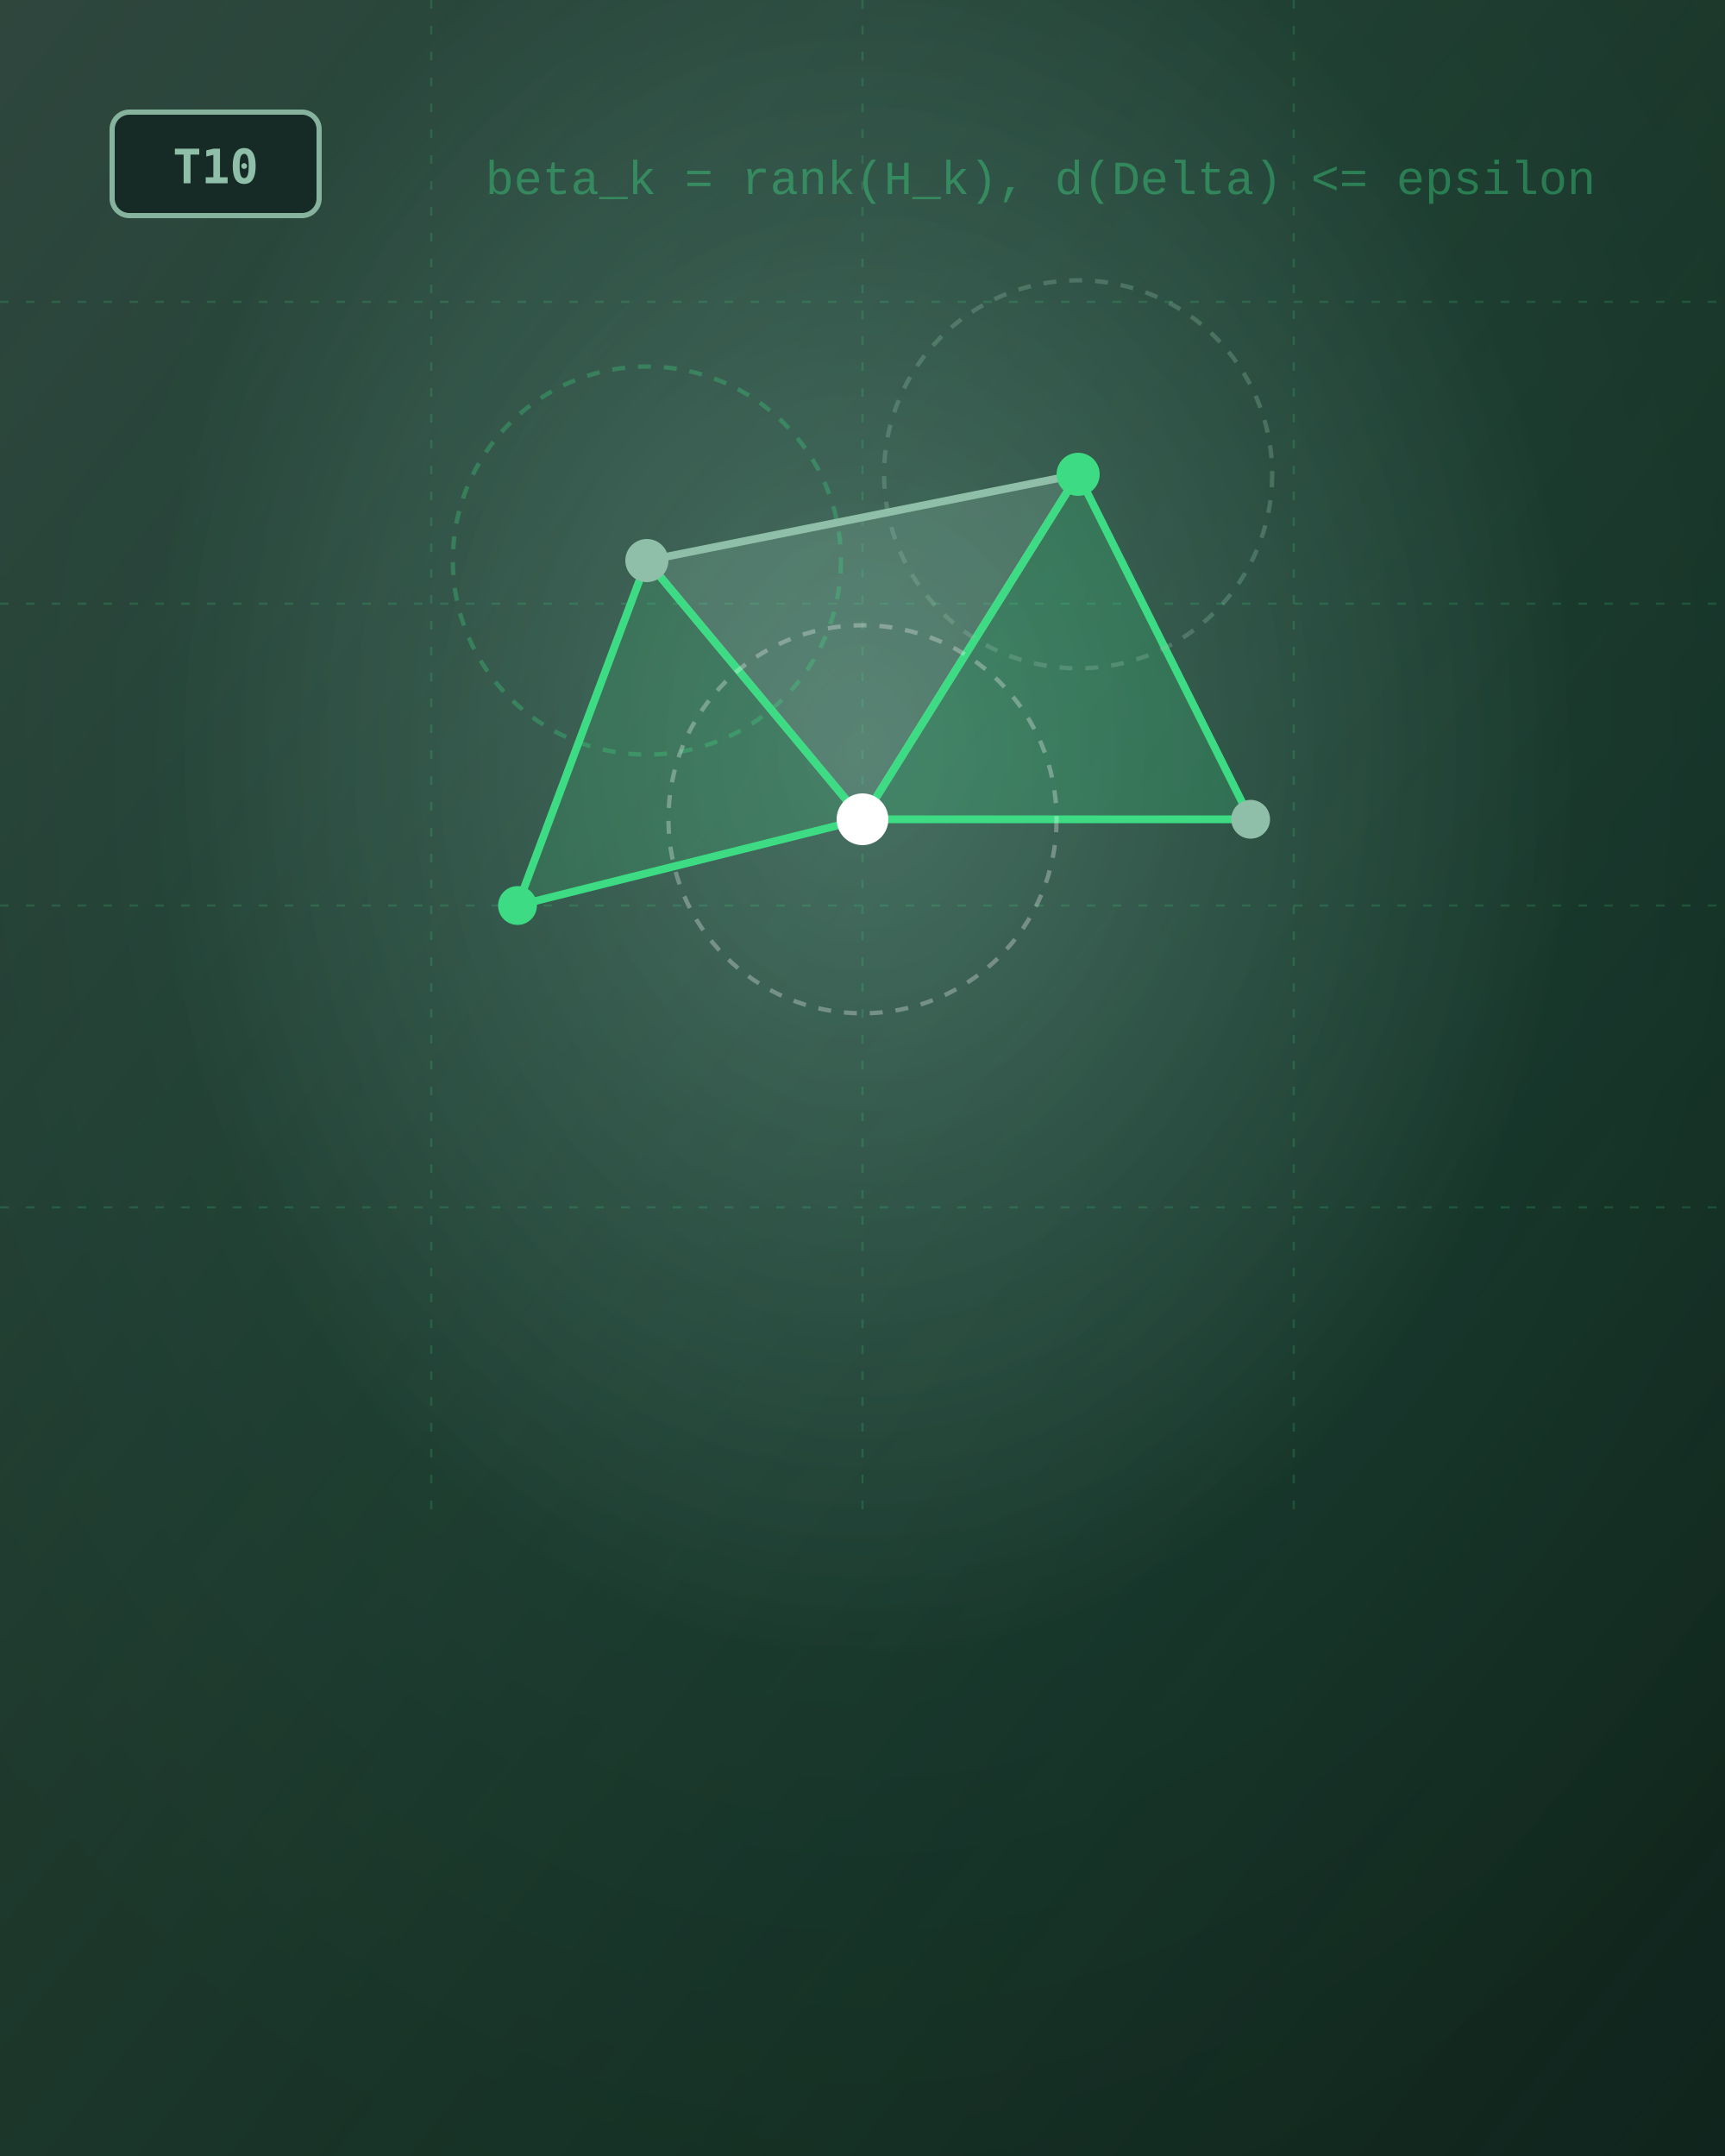
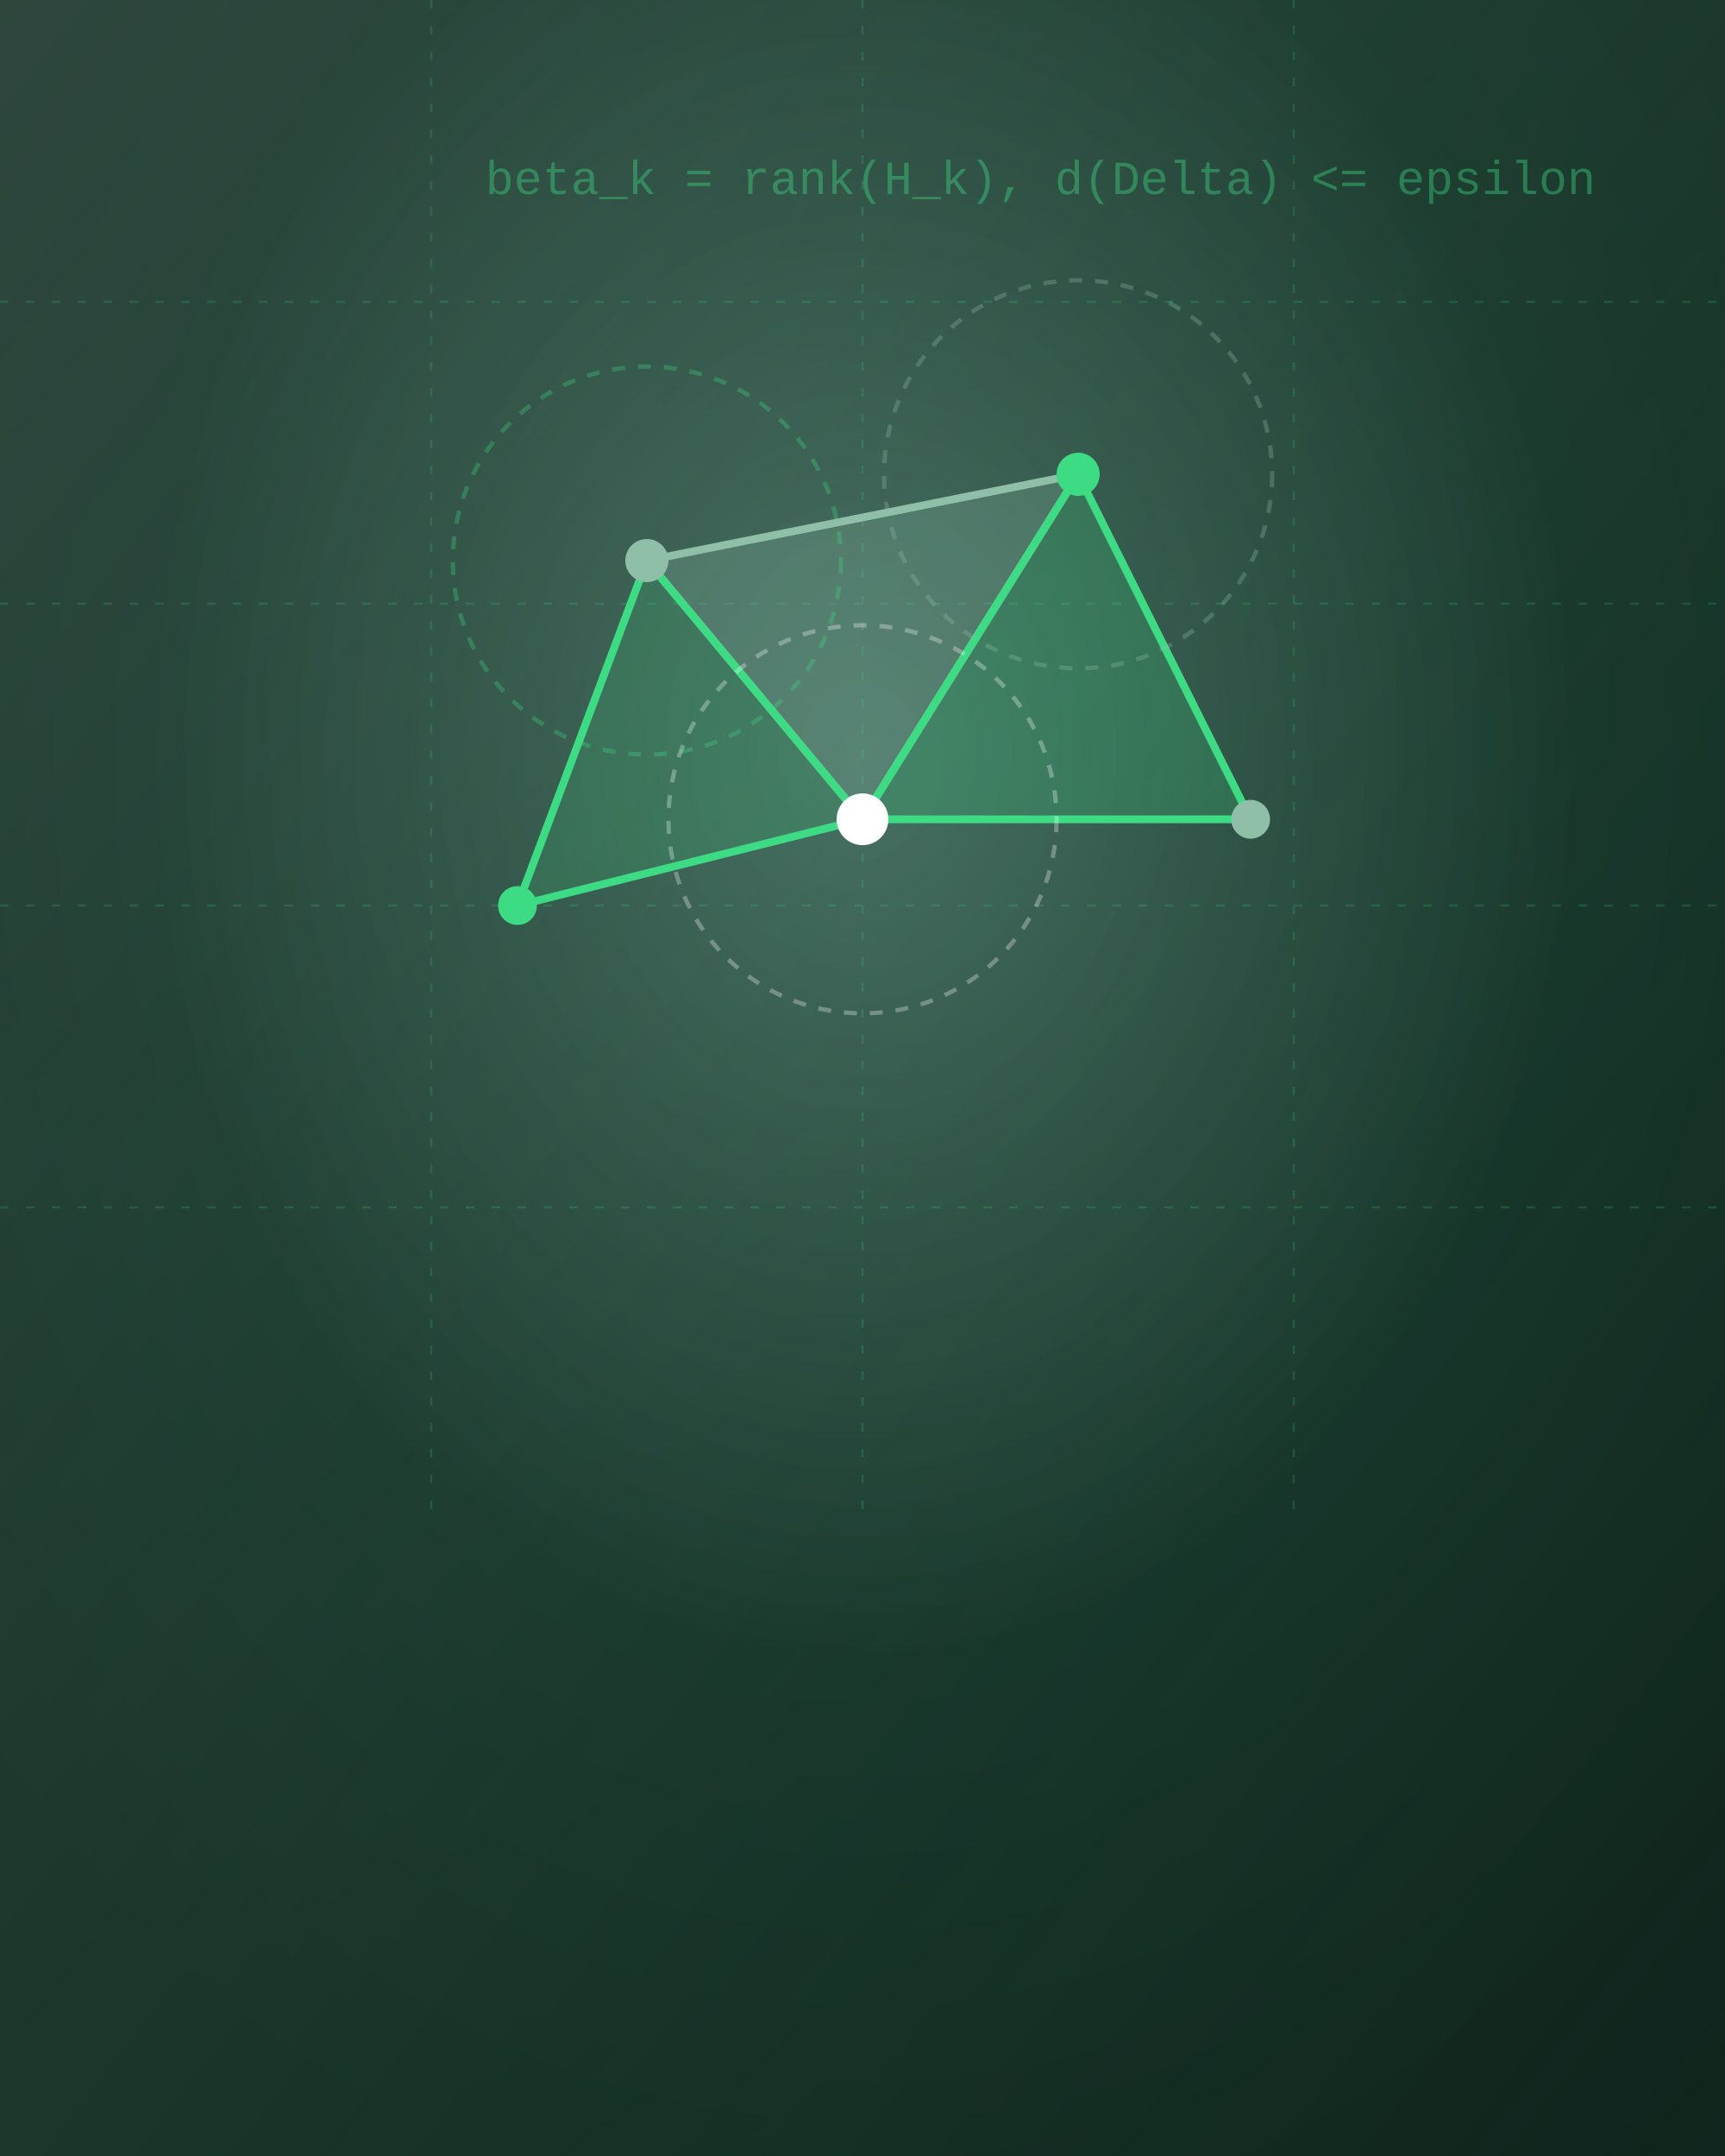
<svg xmlns="http://www.w3.org/2000/svg" width="400" height="500" viewBox="0 0 400 500" fill="none">
  <defs>
    <radialGradient id="bgGrad10" cx="50%" cy="35%" r="70%">
      <stop offset="0%" stop-color="#2C4E47" stop-opacity="0.9" />
      <stop offset="60%" stop-color="#10231E" stop-opacity="1" />
      <stop offset="100%" stop-color="#0E1B17" stop-opacity="1" />
    </radialGradient>
    <linearGradient id="glowGrad10" x1="0%" y1="0%" x2="100%" y2="100%">
      <stop offset="0%" stop-color="#8FBFA8" stop-opacity="0.25" />
      <stop offset="100%" stop-color="#3ddc84" stop-opacity="0.05" />
    </linearGradient>
  </defs>
  <rect width="400" height="500" fill="url(#bgGrad10)" />
  <rect width="400" height="500" fill="url(#glowGrad10)" />
  <g stroke="#3ddc84" stroke-width="0.5" stroke-dasharray="2 4" opacity="0.18">
    <line x1="0" y1="70" x2="400" y2="70" />
    <line x1="0" y1="140" x2="400" y2="140" />
    <line x1="0" y1="210" x2="400" y2="210" />
    <line x1="0" y1="280" x2="400" y2="280" />
    <line x1="100" y1="0" x2="100" y2="350" />
    <line x1="200" y1="0" x2="200" y2="350" />
    <line x1="300" y1="0" x2="300" y2="350" />
  </g>
  <text x="370" y="45" font-family="'JetBrains Mono', 'Courier New', monospace" font-size="11" fill="#3ddc84" opacity="0.4" text-anchor="end">beta_k = rank(H_k), d(Delta) &lt;= epsilon</text>
-   <g transform="translate(26, 26)">
-     <rect width="48" height="24" rx="4" fill="#142723" stroke="#8FBFA8" stroke-width="1.2" opacity="0.9" />
-     <text x="24" y="16.5" font-family="'JetBrains Mono', monospace" font-size="11" font-weight="bold" fill="#8FBFA8" text-anchor="middle">T10</text>
-   </g>
  <g>
    <polygon points="150,130 250,110 200,190" fill="#8FBFA8" fill-opacity="0.25" stroke="#8FBFA8" stroke-width="1.8" />
    <polygon points="200,190 250,110 290,190" fill="#3ddc84" fill-opacity="0.2" stroke="#3ddc84" stroke-width="1.8" />
    <polygon points="150,130 200,190 120,210" fill="#3ddc84" fill-opacity="0.15" stroke="#3ddc84" stroke-width="1.8" />
    <circle cx="150" cy="130" r="45" stroke="#3ddc84" stroke-width="1" stroke-dasharray="3 3" opacity="0.3" />
    <circle cx="250" cy="110" r="45" stroke="#8FBFA8" stroke-width="1" stroke-dasharray="3 3" opacity="0.3" />
    <circle cx="200" cy="190" r="45" stroke="#ffffff" stroke-width="1" stroke-dasharray="3 3" opacity="0.3" />
    <circle cx="150" cy="130" r="5" fill="#8FBFA8" />
    <circle cx="250" cy="110" r="5" fill="#3ddc84" />
    <circle cx="200" cy="190" r="6" fill="#ffffff" />
    <circle cx="290" cy="190" r="4.5" fill="#8FBFA8" />
    <circle cx="120" cy="210" r="4.5" fill="#3ddc84" />
  </g>
</svg>
